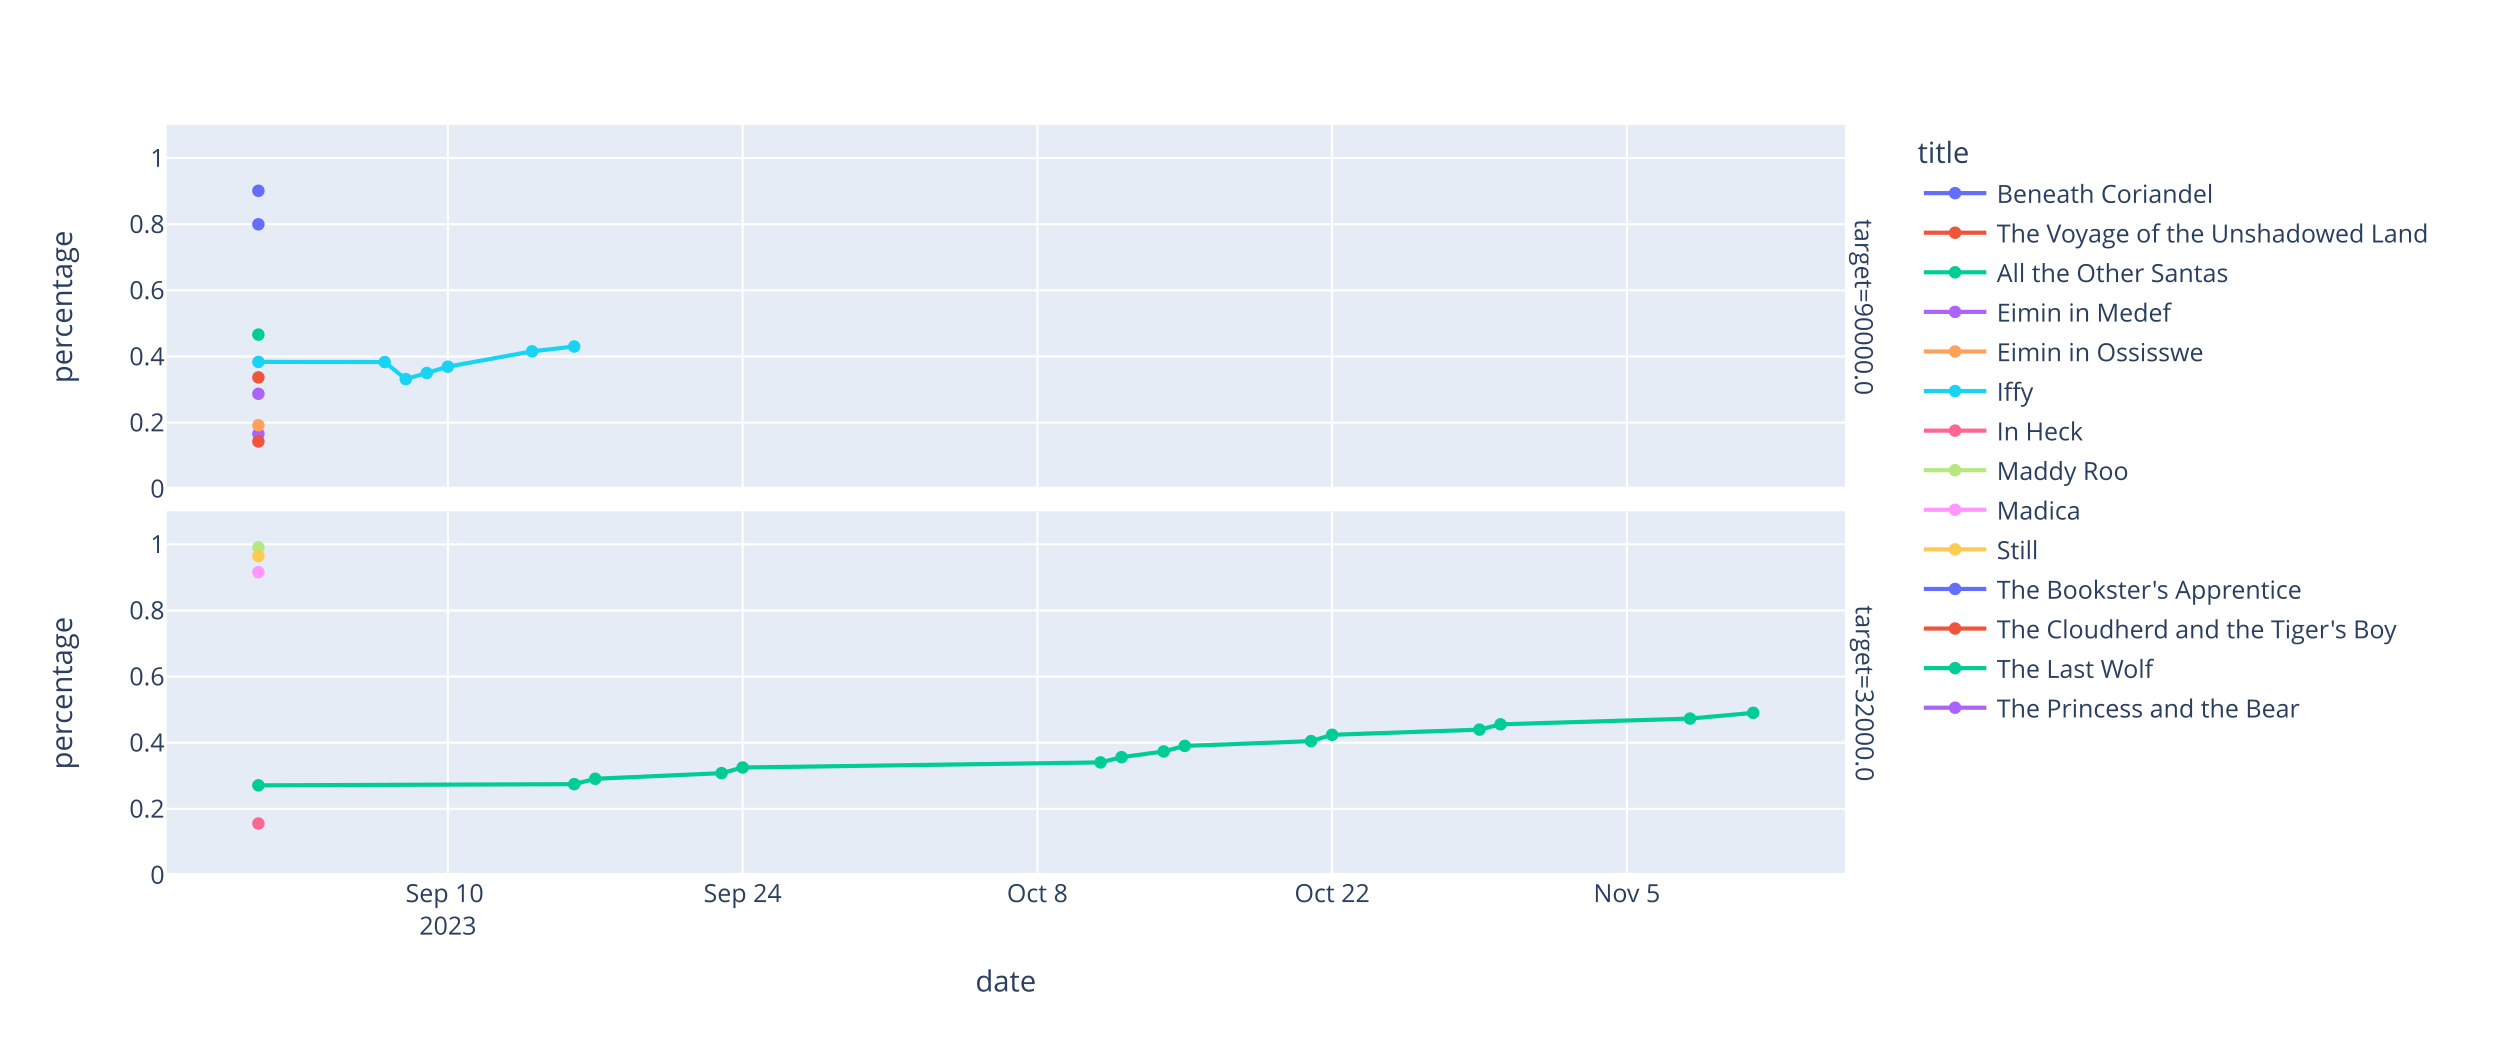
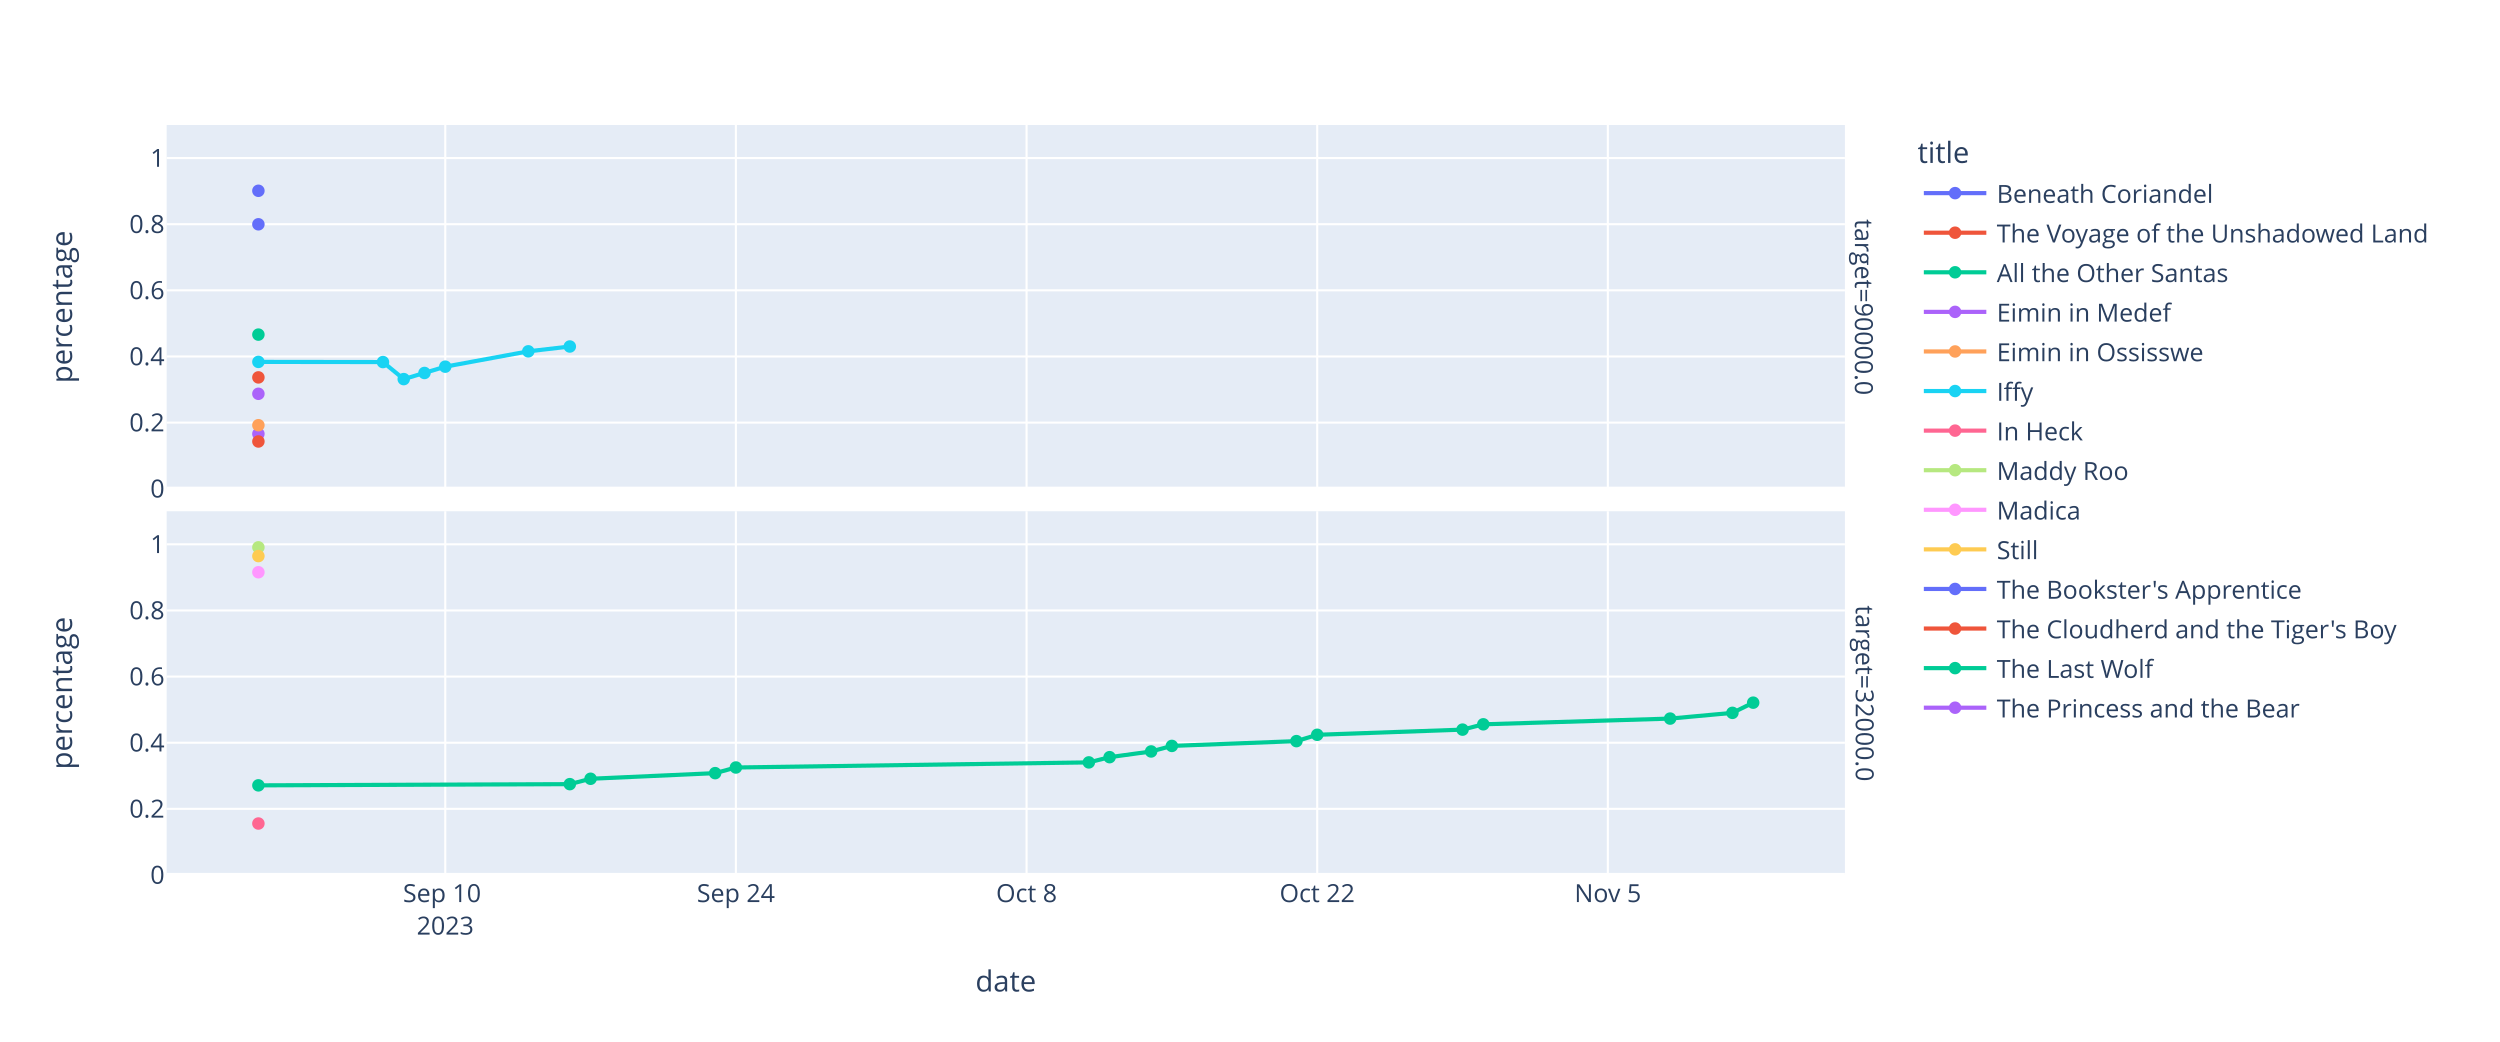
<svg xmlns="http://www.w3.org/2000/svg" class="main-svg" width="1200" height="500" style="" viewBox="0 0 1200 500">
  <rect x="0" y="0" width="1200" height="500" style="fill: rgb(255, 255, 255); fill-opacity: 1;" />
-   <defs id="defs-3a9443">
+   <defs id="defs-676869">
    <g class="clips">
-       <clipPath id="clip3a9443xyplot" class="plotclip">
+       <clipPath id="clip676869xyplot" class="plotclip">
        <rect width="805.56" height="174.6" />
      </clipPath>
-       <clipPath id="clip3a9443x2y2plot" class="plotclip">
+       <clipPath id="clip676869x2y2plot" class="plotclip">
        <rect width="805.56" height="174.6" />
      </clipPath>
-       <clipPath class="axesclip" id="clip3a9443x">
+       <clipPath class="axesclip" id="clip676869x">
        <rect x="80" y="0" width="805.56" height="500" />
      </clipPath>
-       <clipPath class="axesclip" id="clip3a9443y">
+       <clipPath class="axesclip" id="clip676869y">
        <rect x="0" y="245.4" width="1200" height="174.6" />
      </clipPath>
-       <clipPath class="axesclip" id="clip3a9443xy">
+       <clipPath class="axesclip" id="clip676869xy">
        <rect x="80" y="245.4" width="805.56" height="174.6" />
      </clipPath>
-       <clipPath class="axesclip" id="clip3a9443y2">
+       <clipPath class="axesclip" id="clip676869y2">
        <rect x="0" y="60" width="1200" height="174.6" />
      </clipPath>
-       <clipPath class="axesclip" id="clip3a9443xy2">
+       <clipPath class="axesclip" id="clip676869xy2">
        <rect x="80" y="60" width="805.56" height="174.6" />
      </clipPath>
-       <clipPath class="axesclip" id="clip3a9443x2">
+       <clipPath class="axesclip" id="clip676869x2">
        <rect x="80" y="0" width="805.56" height="500" />
      </clipPath>
-       <clipPath class="axesclip" id="clip3a9443x2y">
+       <clipPath class="axesclip" id="clip676869x2y">
        <rect x="80" y="245.4" width="805.56" height="174.6" />
      </clipPath>
-       <clipPath class="axesclip" id="clip3a9443x2y2">
+       <clipPath class="axesclip" id="clip676869x2y2">
        <rect x="80" y="60" width="805.56" height="174.6" />
      </clipPath>
    </g>
    <g class="gradients" />
    <g class="patterns" />
  </defs>
  <g class="bglayer">
    <rect class="bg" x="80" y="245.4" width="805.56" height="174.6" style="fill: rgb(229, 236, 246); fill-opacity: 1; stroke-width: 0;" />
    <rect class="bg" x="80" y="60" width="805.56" height="174.6" style="fill: rgb(229, 236, 246); fill-opacity: 1; stroke-width: 0;" />
  </g>
  <g class="layer-below">
    <g class="imagelayer" />
    <g class="shapelayer" />
  </g>
  <g class="cartesianlayer">
    <g class="subplot xy">
      <g class="layer-subplot">
        <g class="shapelayer" />
        <g class="imagelayer" />
      </g>
      <g class="minor-gridlayer">
        <g class="x" />
        <g class="y" />
      </g>
      <g class="gridlayer">
        <g class="x">
-           <path class="xgrid crisp" transform="translate(214.98,0)" d="M0,245.4v174.6" style="stroke: rgb(255, 255, 255); stroke-opacity: 1; stroke-width: 1px;" />
-           <path class="xgrid crisp" transform="translate(356.46,0)" d="M0,245.4v174.6" style="stroke: rgb(255, 255, 255); stroke-opacity: 1; stroke-width: 1px;" />
-           <path class="xgrid crisp" transform="translate(497.94,0)" d="M0,245.4v174.6" style="stroke: rgb(255, 255, 255); stroke-opacity: 1; stroke-width: 1px;" />
-           <path class="xgrid crisp" transform="translate(639.42,0)" d="M0,245.4v174.6" style="stroke: rgb(255, 255, 255); stroke-opacity: 1; stroke-width: 1px;" />
-           <path class="xgrid crisp" transform="translate(780.9,0)" d="M0,245.4v174.6" style="stroke: rgb(255, 255, 255); stroke-opacity: 1; stroke-width: 1px;" />
+           <path class="xgrid crisp" transform="translate(213.72,0)" d="M0,245.4v174.6" style="stroke: rgb(255, 255, 255); stroke-opacity: 1; stroke-width: 1px;" />
+           <path class="xgrid crisp" transform="translate(353.23,0)" d="M0,245.4v174.6" style="stroke: rgb(255, 255, 255); stroke-opacity: 1; stroke-width: 1px;" />
+           <path class="xgrid crisp" transform="translate(492.75,0)" d="M0,245.4v174.6" style="stroke: rgb(255, 255, 255); stroke-opacity: 1; stroke-width: 1px;" />
+           <path class="xgrid crisp" transform="translate(632.26,0)" d="M0,245.4v174.6" style="stroke: rgb(255, 255, 255); stroke-opacity: 1; stroke-width: 1px;" />
+           <path class="xgrid crisp" transform="translate(771.77,0)" d="M0,245.4v174.6" style="stroke: rgb(255, 255, 255); stroke-opacity: 1; stroke-width: 1px;" />
        </g>
        <g class="y">
          <path class="ygrid crisp" transform="translate(0,388.25)" d="M80,0h805.56" style="stroke: rgb(255, 255, 255); stroke-opacity: 1; stroke-width: 1px;" />
          <path class="ygrid crisp" transform="translate(0,356.51)" d="M80,0h805.56" style="stroke: rgb(255, 255, 255); stroke-opacity: 1; stroke-width: 1px;" />
          <path class="ygrid crisp" transform="translate(0,324.76)" d="M80,0h805.56" style="stroke: rgb(255, 255, 255); stroke-opacity: 1; stroke-width: 1px;" />
          <path class="ygrid crisp" transform="translate(0,293.02)" d="M80,0h805.56" style="stroke: rgb(255, 255, 255); stroke-opacity: 1; stroke-width: 1px;" />
          <path class="ygrid crisp" transform="translate(0,261.27)" d="M80,0h805.56" style="stroke: rgb(255, 255, 255); stroke-opacity: 1; stroke-width: 1px;" />
        </g>
      </g>
      <g class="zerolinelayer">
        <path class="yzl zl crisp" transform="translate(0,420)" d="M80,0h805.56" style="stroke: rgb(255, 255, 255); stroke-opacity: 1; stroke-width: 2px;" />
      </g>
      <path class="xlines-below" />
      <path class="ylines-below" />
      <g class="overlines-below" />
      <g class="xaxislayer-below" />
      <g class="yaxislayer-below" />
      <g class="overaxes-below" />
-       <g class="plot" transform="translate(80,245.4)" clip-path="url(#clip3a9443xyplot)">
+       <g class="plot" transform="translate(80,245.4)" clip-path="url(#clip676869xyplot)">
        <g class="scatterlayer mlayer">
-           <g class="trace scatter trace607e61" style="stroke-miterlimit: 2; opacity: 1;">
+           <g class="trace scatter trace3266b9" style="stroke-miterlimit: 2; opacity: 1;">
            <g class="fills" />
            <g class="errorbars" />
            <g class="lines">
-               <path class="js-line" d="M761.53,96.77L731.21,99.52L640.26,102.27L630.16,104.82L559.42,107.3L549.31,110.34L488.68,112.64L478.57,115.3L458.36,118.04L448.26,120.55L276.46,123L266.35,125.71L205.72,128.41L195.61,130.99L44.03,131.57" style="vector-effect: non-scaling-stroke; fill: none; stroke: rgb(0, 204, 150); stroke-opacity: 1; stroke-width: 2px; opacity: 1;" />
-             </g>
-             <g class="points">
-               <path class="point" transform="translate(761.53,96.77)" d="M3,0A3,3 0 1,1 0,-3A3,3 0 0,1 3,0Z" style="opacity: 1; stroke-width: 0px; fill: rgb(0, 204, 150); fill-opacity: 1;" />
-               <path class="point" transform="translate(731.21,99.52)" d="M3,0A3,3 0 1,1 0,-3A3,3 0 0,1 3,0Z" style="opacity: 1; stroke-width: 0px; fill: rgb(0, 204, 150); fill-opacity: 1;" />
-               <path class="point" transform="translate(640.26,102.27)" d="M3,0A3,3 0 1,1 0,-3A3,3 0 0,1 3,0Z" style="opacity: 1; stroke-width: 0px; fill: rgb(0, 204, 150); fill-opacity: 1;" />
-               <path class="point" transform="translate(630.16,104.82)" d="M3,0A3,3 0 1,1 0,-3A3,3 0 0,1 3,0Z" style="opacity: 1; stroke-width: 0px; fill: rgb(0, 204, 150); fill-opacity: 1;" />
-               <path class="point" transform="translate(559.42,107.3)" d="M3,0A3,3 0 1,1 0,-3A3,3 0 0,1 3,0Z" style="opacity: 1; stroke-width: 0px; fill: rgb(0, 204, 150); fill-opacity: 1;" />
-               <path class="point" transform="translate(549.31,110.34)" d="M3,0A3,3 0 1,1 0,-3A3,3 0 0,1 3,0Z" style="opacity: 1; stroke-width: 0px; fill: rgb(0, 204, 150); fill-opacity: 1;" />
-               <path class="point" transform="translate(488.68,112.64)" d="M3,0A3,3 0 1,1 0,-3A3,3 0 0,1 3,0Z" style="opacity: 1; stroke-width: 0px; fill: rgb(0, 204, 150); fill-opacity: 1;" />
-               <path class="point" transform="translate(478.57,115.3)" d="M3,0A3,3 0 1,1 0,-3A3,3 0 0,1 3,0Z" style="opacity: 1; stroke-width: 0px; fill: rgb(0, 204, 150); fill-opacity: 1;" />
-               <path class="point" transform="translate(458.36,118.04)" d="M3,0A3,3 0 1,1 0,-3A3,3 0 0,1 3,0Z" style="opacity: 1; stroke-width: 0px; fill: rgb(0, 204, 150); fill-opacity: 1;" />
-               <path class="point" transform="translate(448.26,120.55)" d="M3,0A3,3 0 1,1 0,-3A3,3 0 0,1 3,0Z" style="opacity: 1; stroke-width: 0px; fill: rgb(0, 204, 150); fill-opacity: 1;" />
-               <path class="point" transform="translate(276.46,123)" d="M3,0A3,3 0 1,1 0,-3A3,3 0 0,1 3,0Z" style="opacity: 1; stroke-width: 0px; fill: rgb(0, 204, 150); fill-opacity: 1;" />
-               <path class="point" transform="translate(266.35,125.71)" d="M3,0A3,3 0 1,1 0,-3A3,3 0 0,1 3,0Z" style="opacity: 1; stroke-width: 0px; fill: rgb(0, 204, 150); fill-opacity: 1;" />
-               <path class="point" transform="translate(205.72,128.41)" d="M3,0A3,3 0 1,1 0,-3A3,3 0 0,1 3,0Z" style="opacity: 1; stroke-width: 0px; fill: rgb(0, 204, 150); fill-opacity: 1;" />
-               <path class="point" transform="translate(195.61,130.99)" d="M3,0A3,3 0 1,1 0,-3A3,3 0 0,1 3,0Z" style="opacity: 1; stroke-width: 0px; fill: rgb(0, 204, 150); fill-opacity: 1;" />
+               <path class="js-line" d="M761.53,91.88L751.57,96.77L721.67,99.52L631.98,102.27L622.02,104.82L552.26,107.3L542.29,110.34L482.5,112.64L472.54,115.3L452.61,118.04L442.64,120.55L273.23,123L263.27,125.71L203.47,128.41L193.51,130.99L44.03,131.57" style="vector-effect: non-scaling-stroke; fill: none; stroke: rgb(0, 204, 150); stroke-opacity: 1; stroke-width: 2px; opacity: 1;" />
+             </g>
+             <g class="points">
+               <path class="point" transform="translate(761.53,91.88)" d="M3,0A3,3 0 1,1 0,-3A3,3 0 0,1 3,0Z" style="opacity: 1; stroke-width: 0px; fill: rgb(0, 204, 150); fill-opacity: 1;" />
+               <path class="point" transform="translate(751.57,96.77)" d="M3,0A3,3 0 1,1 0,-3A3,3 0 0,1 3,0Z" style="opacity: 1; stroke-width: 0px; fill: rgb(0, 204, 150); fill-opacity: 1;" />
+               <path class="point" transform="translate(721.67,99.52)" d="M3,0A3,3 0 1,1 0,-3A3,3 0 0,1 3,0Z" style="opacity: 1; stroke-width: 0px; fill: rgb(0, 204, 150); fill-opacity: 1;" />
+               <path class="point" transform="translate(631.98,102.27)" d="M3,0A3,3 0 1,1 0,-3A3,3 0 0,1 3,0Z" style="opacity: 1; stroke-width: 0px; fill: rgb(0, 204, 150); fill-opacity: 1;" />
+               <path class="point" transform="translate(622.02,104.82)" d="M3,0A3,3 0 1,1 0,-3A3,3 0 0,1 3,0Z" style="opacity: 1; stroke-width: 0px; fill: rgb(0, 204, 150); fill-opacity: 1;" />
+               <path class="point" transform="translate(552.26,107.3)" d="M3,0A3,3 0 1,1 0,-3A3,3 0 0,1 3,0Z" style="opacity: 1; stroke-width: 0px; fill: rgb(0, 204, 150); fill-opacity: 1;" />
+               <path class="point" transform="translate(542.29,110.34)" d="M3,0A3,3 0 1,1 0,-3A3,3 0 0,1 3,0Z" style="opacity: 1; stroke-width: 0px; fill: rgb(0, 204, 150); fill-opacity: 1;" />
+               <path class="point" transform="translate(482.5,112.64)" d="M3,0A3,3 0 1,1 0,-3A3,3 0 0,1 3,0Z" style="opacity: 1; stroke-width: 0px; fill: rgb(0, 204, 150); fill-opacity: 1;" />
+               <path class="point" transform="translate(472.54,115.3)" d="M3,0A3,3 0 1,1 0,-3A3,3 0 0,1 3,0Z" style="opacity: 1; stroke-width: 0px; fill: rgb(0, 204, 150); fill-opacity: 1;" />
+               <path class="point" transform="translate(452.61,118.04)" d="M3,0A3,3 0 1,1 0,-3A3,3 0 0,1 3,0Z" style="opacity: 1; stroke-width: 0px; fill: rgb(0, 204, 150); fill-opacity: 1;" />
+               <path class="point" transform="translate(442.64,120.55)" d="M3,0A3,3 0 1,1 0,-3A3,3 0 0,1 3,0Z" style="opacity: 1; stroke-width: 0px; fill: rgb(0, 204, 150); fill-opacity: 1;" />
+               <path class="point" transform="translate(273.23,123)" d="M3,0A3,3 0 1,1 0,-3A3,3 0 0,1 3,0Z" style="opacity: 1; stroke-width: 0px; fill: rgb(0, 204, 150); fill-opacity: 1;" />
+               <path class="point" transform="translate(263.27,125.71)" d="M3,0A3,3 0 1,1 0,-3A3,3 0 0,1 3,0Z" style="opacity: 1; stroke-width: 0px; fill: rgb(0, 204, 150); fill-opacity: 1;" />
+               <path class="point" transform="translate(203.47,128.41)" d="M3,0A3,3 0 1,1 0,-3A3,3 0 0,1 3,0Z" style="opacity: 1; stroke-width: 0px; fill: rgb(0, 204, 150); fill-opacity: 1;" />
+               <path class="point" transform="translate(193.51,130.99)" d="M3,0A3,3 0 1,1 0,-3A3,3 0 0,1 3,0Z" style="opacity: 1; stroke-width: 0px; fill: rgb(0, 204, 150); fill-opacity: 1;" />
              <path class="point" transform="translate(44.03,131.57)" d="M3,0A3,3 0 1,1 0,-3A3,3 0 0,1 3,0Z" style="opacity: 1; stroke-width: 0px; fill: rgb(0, 204, 150); fill-opacity: 1;" />
            </g>
            <g class="text" />
          </g>
-           <g class="trace scatter trace987717" style="stroke-miterlimit: 2; opacity: 1;">
+           <g class="trace scatter trace2f089a" style="stroke-miterlimit: 2; opacity: 1;">
            <g class="fills" />
            <g class="errorbars" />
            <g class="lines" />
            <g class="points">
              <path class="point" transform="translate(44.03,149.89)" d="M3,0A3,3 0 1,1 0,-3A3,3 0 0,1 3,0Z" style="opacity: 1; stroke-width: 0px; fill: rgb(255, 102, 146); fill-opacity: 1;" />
            </g>
            <g class="text" />
          </g>
-           <g class="trace scatter trace33d060" style="stroke-miterlimit: 2; opacity: 1;">
+           <g class="trace scatter trace4713d1" style="stroke-miterlimit: 2; opacity: 1;">
            <g class="fills" />
            <g class="errorbars" />
            <g class="lines" />
            <g class="points">
              <path class="point" transform="translate(44.03,17.32)" d="M3,0A3,3 0 1,1 0,-3A3,3 0 0,1 3,0Z" style="opacity: 1; stroke-width: 0px; fill: rgb(182, 232, 128); fill-opacity: 1;" />
            </g>
            <g class="text" />
          </g>
-           <g class="trace scatter trace1680d0" style="stroke-miterlimit: 2; opacity: 1;">
+           <g class="trace scatter trace7af970" style="stroke-miterlimit: 2; opacity: 1;">
            <g class="fills" />
            <g class="errorbars" />
            <g class="lines" />
            <g class="points">
              <path class="point" transform="translate(44.03,29.28)" d="M3,0A3,3 0 1,1 0,-3A3,3 0 0,1 3,0Z" style="opacity: 1; stroke-width: 0px; fill: rgb(255, 151, 255); fill-opacity: 1;" />
            </g>
            <g class="text" />
          </g>
-           <g class="trace scatter tracecc84b8" style="stroke-miterlimit: 2; opacity: 1;">
+           <g class="trace scatter trace4e8000" style="stroke-miterlimit: 2; opacity: 1;">
            <g class="fills" />
            <g class="errorbars" />
            <g class="lines" />
            <g class="points">
              <path class="point" transform="translate(44.03,21.52)" d="M3,0A3,3 0 1,1 0,-3A3,3 0 0,1 3,0Z" style="opacity: 1; stroke-width: 0px; fill: rgb(254, 203, 82); fill-opacity: 1;" />
            </g>
            <g class="text" />
          </g>
        </g>
      </g>
      <g class="overplot" />
      <path class="xlines-above crisp" d="M0,0" style="fill: none;" />
      <path class="ylines-above crisp" d="M0,0" style="fill: none;" />
      <g class="overlines-above" />
      <g class="xaxislayer-above">
        <g class="xtick">
-           <text text-anchor="middle" x="0" y="433" transform="translate(214.98,0)" style="font-family: 'Open Sans', verdana, arial, sans-serif; font-size: 12px; fill: rgb(42, 63, 95); fill-opacity: 1; white-space: pre; opacity: 1;">
+           <text text-anchor="middle" x="0" y="433" transform="translate(213.72,0)" style="font-family: 'Open Sans', verdana, arial, sans-serif; font-size: 12px; fill: rgb(42, 63, 95); fill-opacity: 1; white-space: pre; opacity: 1;">
            <tspan class="line" dy="0em" x="0" y="433">Sep 10</tspan>
            <tspan class="line" dy="1.3em" x="0" y="433">2023</tspan>
          </text>
        </g>
        <g class="xtick">
-           <text text-anchor="middle" x="0" y="433" style="font-family: 'Open Sans', verdana, arial, sans-serif; font-size: 12px; fill: rgb(42, 63, 95); fill-opacity: 1; white-space: pre; opacity: 1;" transform="translate(356.46,0)">Sep 24</text>
+           <text text-anchor="middle" x="0" y="433" style="font-family: 'Open Sans', verdana, arial, sans-serif; font-size: 12px; fill: rgb(42, 63, 95); fill-opacity: 1; white-space: pre; opacity: 1;" transform="translate(353.23,0)">Sep 24</text>
        </g>
        <g class="xtick">
-           <text text-anchor="middle" x="0" y="433" style="font-family: 'Open Sans', verdana, arial, sans-serif; font-size: 12px; fill: rgb(42, 63, 95); fill-opacity: 1; white-space: pre; opacity: 1;" transform="translate(497.94,0)">Oct 8</text>
+           <text text-anchor="middle" x="0" y="433" style="font-family: 'Open Sans', verdana, arial, sans-serif; font-size: 12px; fill: rgb(42, 63, 95); fill-opacity: 1; white-space: pre; opacity: 1;" transform="translate(492.75,0)">Oct 8</text>
        </g>
        <g class="xtick">
-           <text text-anchor="middle" x="0" y="433" style="font-family: 'Open Sans', verdana, arial, sans-serif; font-size: 12px; fill: rgb(42, 63, 95); fill-opacity: 1; white-space: pre; opacity: 1;" transform="translate(639.42,0)">Oct 22</text>
+           <text text-anchor="middle" x="0" y="433" style="font-family: 'Open Sans', verdana, arial, sans-serif; font-size: 12px; fill: rgb(42, 63, 95); fill-opacity: 1; white-space: pre; opacity: 1;" transform="translate(632.26,0)">Oct 22</text>
        </g>
        <g class="xtick">
-           <text text-anchor="middle" x="0" y="433" style="font-family: 'Open Sans', verdana, arial, sans-serif; font-size: 12px; fill: rgb(42, 63, 95); fill-opacity: 1; white-space: pre; opacity: 1;" transform="translate(780.9,0)">Nov 5</text>
+           <text text-anchor="middle" x="0" y="433" style="font-family: 'Open Sans', verdana, arial, sans-serif; font-size: 12px; fill: rgb(42, 63, 95); fill-opacity: 1; white-space: pre; opacity: 1;" transform="translate(771.77,0)">Nov 5</text>
        </g>
      </g>
      <g class="yaxislayer-above">
        <g class="ytick">
          <text text-anchor="end" x="79" y="4.2" transform="translate(0,420)" style="font-family: 'Open Sans', verdana, arial, sans-serif; font-size: 12px; fill: rgb(42, 63, 95); fill-opacity: 1; white-space: pre; opacity: 1;">0</text>
        </g>
        <g class="ytick">
          <text text-anchor="end" x="79" y="4.2" style="font-family: 'Open Sans', verdana, arial, sans-serif; font-size: 12px; fill: rgb(42, 63, 95); fill-opacity: 1; white-space: pre; opacity: 1;" transform="translate(0,388.25)">0.2</text>
        </g>
        <g class="ytick">
          <text text-anchor="end" x="79" y="4.2" style="font-family: 'Open Sans', verdana, arial, sans-serif; font-size: 12px; fill: rgb(42, 63, 95); fill-opacity: 1; white-space: pre; opacity: 1;" transform="translate(0,356.51)">0.4</text>
        </g>
        <g class="ytick">
          <text text-anchor="end" x="79" y="4.2" style="font-family: 'Open Sans', verdana, arial, sans-serif; font-size: 12px; fill: rgb(42, 63, 95); fill-opacity: 1; white-space: pre; opacity: 1;" transform="translate(0,324.76)">0.6</text>
        </g>
        <g class="ytick">
          <text text-anchor="end" x="79" y="4.2" style="font-family: 'Open Sans', verdana, arial, sans-serif; font-size: 12px; fill: rgb(42, 63, 95); fill-opacity: 1; white-space: pre; opacity: 1;" transform="translate(0,293.02)">0.8</text>
        </g>
        <g class="ytick">
          <text text-anchor="end" x="79" y="4.2" style="font-family: 'Open Sans', verdana, arial, sans-serif; font-size: 12px; fill: rgb(42, 63, 95); fill-opacity: 1; white-space: pre; opacity: 1;" transform="translate(0,261.27)">1</text>
        </g>
      </g>
      <g class="overaxes-above" />
    </g>
    <g class="subplot x2y2">
      <g class="layer-subplot">
        <g class="shapelayer" />
        <g class="imagelayer" />
      </g>
      <g class="minor-gridlayer">
        <g class="x2" />
        <g class="y2" />
      </g>
      <g class="gridlayer">
        <g class="x2">
-           <path class="x2grid crisp" transform="translate(214.98,0)" d="M0,60v174.6" style="stroke: rgb(255, 255, 255); stroke-opacity: 1; stroke-width: 1px;" />
-           <path class="x2grid crisp" transform="translate(356.46,0)" d="M0,60v174.6" style="stroke: rgb(255, 255, 255); stroke-opacity: 1; stroke-width: 1px;" />
-           <path class="x2grid crisp" transform="translate(497.94,0)" d="M0,60v174.6" style="stroke: rgb(255, 255, 255); stroke-opacity: 1; stroke-width: 1px;" />
-           <path class="x2grid crisp" transform="translate(639.42,0)" d="M0,60v174.6" style="stroke: rgb(255, 255, 255); stroke-opacity: 1; stroke-width: 1px;" />
-           <path class="x2grid crisp" transform="translate(780.9,0)" d="M0,60v174.6" style="stroke: rgb(255, 255, 255); stroke-opacity: 1; stroke-width: 1px;" />
+           <path class="x2grid crisp" transform="translate(213.72,0)" d="M0,60v174.6" style="stroke: rgb(255, 255, 255); stroke-opacity: 1; stroke-width: 1px;" />
+           <path class="x2grid crisp" transform="translate(353.23,0)" d="M0,60v174.6" style="stroke: rgb(255, 255, 255); stroke-opacity: 1; stroke-width: 1px;" />
+           <path class="x2grid crisp" transform="translate(492.75,0)" d="M0,60v174.6" style="stroke: rgb(255, 255, 255); stroke-opacity: 1; stroke-width: 1px;" />
+           <path class="x2grid crisp" transform="translate(632.26,0)" d="M0,60v174.6" style="stroke: rgb(255, 255, 255); stroke-opacity: 1; stroke-width: 1px;" />
+           <path class="x2grid crisp" transform="translate(771.77,0)" d="M0,60v174.6" style="stroke: rgb(255, 255, 255); stroke-opacity: 1; stroke-width: 1px;" />
        </g>
        <g class="y2">
          <path class="y2grid crisp" transform="translate(0,202.85)" d="M80,0h805.56" style="stroke: rgb(255, 255, 255); stroke-opacity: 1; stroke-width: 1px;" />
          <path class="y2grid crisp" transform="translate(0,171.11)" d="M80,0h805.56" style="stroke: rgb(255, 255, 255); stroke-opacity: 1; stroke-width: 1px;" />
          <path class="y2grid crisp" transform="translate(0,139.36)" d="M80,0h805.56" style="stroke: rgb(255, 255, 255); stroke-opacity: 1; stroke-width: 1px;" />
          <path class="y2grid crisp" transform="translate(0,107.62)" d="M80,0h805.56" style="stroke: rgb(255, 255, 255); stroke-opacity: 1; stroke-width: 1px;" />
          <path class="y2grid crisp" transform="translate(0,75.87)" d="M80,0h805.56" style="stroke: rgb(255, 255, 255); stroke-opacity: 1; stroke-width: 1px;" />
        </g>
      </g>
      <g class="zerolinelayer">
        <path class="y2zl zl crisp" transform="translate(0,234.6)" d="M80,0h805.56" style="stroke: rgb(255, 255, 255); stroke-opacity: 1; stroke-width: 2px;" />
      </g>
      <path class="xlines-below" />
      <path class="ylines-below" />
      <g class="overlines-below" />
      <g class="xaxislayer-below" />
      <g class="yaxislayer-below" />
      <g class="overaxes-below" />
-       <g class="plot" transform="translate(80,60)" clip-path="url(#clip3a9443x2y2plot)">
+       <g class="plot" transform="translate(80,60)" clip-path="url(#clip676869x2y2plot)">
        <g class="scatterlayer mlayer">
-           <g class="trace scatter tracec0be8b" style="stroke-miterlimit: 2; opacity: 1;">
+           <g class="trace scatter trace6781c9" style="stroke-miterlimit: 2; opacity: 1;">
            <g class="fills" />
            <g class="errorbars" />
            <g class="lines" />
            <g class="points">
              <path class="point" transform="translate(44.03,31.58)" d="M3,0A3,3 0 1,1 0,-3A3,3 0 0,1 3,0Z" style="opacity: 1; stroke-width: 0px; fill: rgb(99, 110, 250); fill-opacity: 1;" />
            </g>
            <g class="text" />
          </g>
-           <g class="trace scatter trace5eb41e" style="stroke-miterlimit: 2; opacity: 1;">
+           <g class="trace scatter traced0fd9c" style="stroke-miterlimit: 2; opacity: 1;">
            <g class="fills" />
            <g class="errorbars" />
            <g class="lines" />
            <g class="points">
              <path class="point" transform="translate(44.03,121.15)" d="M3,0A3,3 0 1,1 0,-3A3,3 0 0,1 3,0Z" style="opacity: 1; stroke-width: 0px; fill: rgb(239, 85, 59); fill-opacity: 1;" />
            </g>
            <g class="text" />
          </g>
-           <g class="trace scatter tracef00ff5" style="stroke-miterlimit: 2; opacity: 1;">
+           <g class="trace scatter traceaae09c" style="stroke-miterlimit: 2; opacity: 1;">
            <g class="fills" />
            <g class="errorbars" />
            <g class="lines" />
            <g class="points">
              <path class="point" transform="translate(44.03,148.25)" d="M3,0A3,3 0 1,1 0,-3A3,3 0 0,1 3,0Z" style="opacity: 1; stroke-width: 0px; fill: rgb(171, 99, 250); fill-opacity: 1;" />
            </g>
            <g class="text" />
          </g>
-           <g class="trace scatter tracec99afe" style="stroke-miterlimit: 2; opacity: 1;">
+           <g class="trace scatter trace8bd302" style="stroke-miterlimit: 2; opacity: 1;">
            <g class="fills" />
            <g class="errorbars" />
            <g class="lines" />
            <g class="points">
              <path class="point" transform="translate(44.03,144.1)" d="M3,0A3,3 0 1,1 0,-3A3,3 0 0,1 3,0Z" style="opacity: 1; stroke-width: 0px; fill: rgb(255, 161, 90); fill-opacity: 1;" />
            </g>
            <g class="text" />
          </g>
-           <g class="trace scatter trace13b60f" style="stroke-miterlimit: 2; opacity: 1;">
+           <g class="trace scatter trace2e9188" style="stroke-miterlimit: 2; opacity: 1;">
            <g class="fills" />
            <g class="errorbars" />
            <g class="lines">
-               <path class="js-line" d="M195.61,106.32L175.4,108.64L134.98,116L114.77,121.97L104.66,113.79L44.03,113.71" style="vector-effect: non-scaling-stroke; fill: none; stroke: rgb(25, 211, 243); stroke-opacity: 1; stroke-width: 2px; opacity: 1;" />
-             </g>
-             <g class="points">
-               <path class="point" transform="translate(195.61,106.32)" d="M3,0A3,3 0 1,1 0,-3A3,3 0 0,1 3,0Z" style="opacity: 1; stroke-width: 0px; fill: rgb(25, 211, 243); fill-opacity: 1;" />
-               <path class="point" transform="translate(175.4,108.64)" d="M3,0A3,3 0 1,1 0,-3A3,3 0 0,1 3,0Z" style="opacity: 1; stroke-width: 0px; fill: rgb(25, 211, 243); fill-opacity: 1;" />
-               <path class="point" transform="translate(134.98,116)" d="M3,0A3,3 0 1,1 0,-3A3,3 0 0,1 3,0Z" style="opacity: 1; stroke-width: 0px; fill: rgb(25, 211, 243); fill-opacity: 1;" />
-               <path class="point" transform="translate(124.87,119.03)" d="M3,0A3,3 0 1,1 0,-3A3,3 0 0,1 3,0Z" style="opacity: 1; stroke-width: 0px; fill: rgb(25, 211, 243); fill-opacity: 1;" />
-               <path class="point" transform="translate(114.77,121.97)" d="M3,0A3,3 0 1,1 0,-3A3,3 0 0,1 3,0Z" style="opacity: 1; stroke-width: 0px; fill: rgb(25, 211, 243); fill-opacity: 1;" />
-               <path class="point" transform="translate(104.66,113.79)" d="M3,0A3,3 0 1,1 0,-3A3,3 0 0,1 3,0Z" style="opacity: 1; stroke-width: 0px; fill: rgb(25, 211, 243); fill-opacity: 1;" />
+               <path class="js-line" d="M193.51,106.32L173.58,108.64L133.72,116L113.79,121.97L103.82,113.79L44.03,113.71" style="vector-effect: non-scaling-stroke; fill: none; stroke: rgb(25, 211, 243); stroke-opacity: 1; stroke-width: 2px; opacity: 1;" />
+             </g>
+             <g class="points">
+               <path class="point" transform="translate(193.51,106.32)" d="M3,0A3,3 0 1,1 0,-3A3,3 0 0,1 3,0Z" style="opacity: 1; stroke-width: 0px; fill: rgb(25, 211, 243); fill-opacity: 1;" />
+               <path class="point" transform="translate(173.58,108.64)" d="M3,0A3,3 0 1,1 0,-3A3,3 0 0,1 3,0Z" style="opacity: 1; stroke-width: 0px; fill: rgb(25, 211, 243); fill-opacity: 1;" />
+               <path class="point" transform="translate(133.72,116)" d="M3,0A3,3 0 1,1 0,-3A3,3 0 0,1 3,0Z" style="opacity: 1; stroke-width: 0px; fill: rgb(25, 211, 243); fill-opacity: 1;" />
+               <path class="point" transform="translate(123.75,119.03)" d="M3,0A3,3 0 1,1 0,-3A3,3 0 0,1 3,0Z" style="opacity: 1; stroke-width: 0px; fill: rgb(25, 211, 243); fill-opacity: 1;" />
+               <path class="point" transform="translate(113.79,121.97)" d="M3,0A3,3 0 1,1 0,-3A3,3 0 0,1 3,0Z" style="opacity: 1; stroke-width: 0px; fill: rgb(25, 211, 243); fill-opacity: 1;" />
+               <path class="point" transform="translate(103.82,113.79)" d="M3,0A3,3 0 1,1 0,-3A3,3 0 0,1 3,0Z" style="opacity: 1; stroke-width: 0px; fill: rgb(25, 211, 243); fill-opacity: 1;" />
              <path class="point" transform="translate(44.03,113.71)" d="M3,0A3,3 0 1,1 0,-3A3,3 0 0,1 3,0Z" style="opacity: 1; stroke-width: 0px; fill: rgb(25, 211, 243); fill-opacity: 1;" />
            </g>
            <g class="text" />
          </g>
-           <g class="trace scatter trace7f5288" style="stroke-miterlimit: 2; opacity: 1;">
+           <g class="trace scatter trace9e4611" style="stroke-miterlimit: 2; opacity: 1;">
            <g class="fills" />
            <g class="errorbars" />
            <g class="lines" />
            <g class="points">
              <path class="point" transform="translate(44.03,47.66)" d="M3,0A3,3 0 1,1 0,-3A3,3 0 0,1 3,0Z" style="opacity: 1; stroke-width: 0px; fill: rgb(99, 110, 250); fill-opacity: 1;" />
            </g>
            <g class="text" />
          </g>
-           <g class="trace scatter tracefef437" style="stroke-miterlimit: 2; opacity: 1;">
+           <g class="trace scatter trace1d91b6" style="stroke-miterlimit: 2; opacity: 1;">
            <g class="fills" />
            <g class="errorbars" />
            <g class="lines" />
            <g class="points">
              <path class="point" transform="translate(44.03,151.91)" d="M3,0A3,3 0 1,1 0,-3A3,3 0 0,1 3,0Z" style="opacity: 1; stroke-width: 0px; fill: rgb(239, 85, 59); fill-opacity: 1;" />
            </g>
            <g class="text" />
          </g>
-           <g class="trace scatter trace62f486" style="stroke-miterlimit: 2; opacity: 1;">
+           <g class="trace scatter tracead4944" style="stroke-miterlimit: 2; opacity: 1;">
            <g class="fills" />
            <g class="errorbars" />
            <g class="lines" />
            <g class="points">
              <path class="point" transform="translate(44.03,100.61)" d="M3,0A3,3 0 1,1 0,-3A3,3 0 0,1 3,0Z" style="opacity: 1; stroke-width: 0px; fill: rgb(0, 204, 150); fill-opacity: 1;" />
            </g>
            <g class="text" />
          </g>
-           <g class="trace scatter tracebd698d" style="stroke-miterlimit: 2; opacity: 1;">
+           <g class="trace scatter trace621fa6" style="stroke-miterlimit: 2; opacity: 1;">
            <g class="fills" />
            <g class="errorbars" />
            <g class="lines" />
            <g class="points">
              <path class="point" transform="translate(44.03,129.02)" d="M3,0A3,3 0 1,1 0,-3A3,3 0 0,1 3,0Z" style="opacity: 1; stroke-width: 0px; fill: rgb(171, 99, 250); fill-opacity: 1;" />
            </g>
            <g class="text" />
          </g>
        </g>
      </g>
      <g class="overplot" />
      <path class="xlines-above crisp" d="M0,0" style="fill: none;" />
      <path class="ylines-above crisp" d="M0,0" style="fill: none;" />
      <g class="overlines-above" />
      <g class="xaxislayer-above" />
      <g class="yaxislayer-above">
        <g class="y2tick">
          <text text-anchor="end" x="79" y="4.2" transform="translate(0,234.6)" style="font-family: 'Open Sans', verdana, arial, sans-serif; font-size: 12px; fill: rgb(42, 63, 95); fill-opacity: 1; white-space: pre; opacity: 1;">0</text>
        </g>
        <g class="y2tick">
          <text text-anchor="end" x="79" y="4.2" style="font-family: 'Open Sans', verdana, arial, sans-serif; font-size: 12px; fill: rgb(42, 63, 95); fill-opacity: 1; white-space: pre; opacity: 1;" transform="translate(0,202.85)">0.2</text>
        </g>
        <g class="y2tick">
          <text text-anchor="end" x="79" y="4.2" style="font-family: 'Open Sans', verdana, arial, sans-serif; font-size: 12px; fill: rgb(42, 63, 95); fill-opacity: 1; white-space: pre; opacity: 1;" transform="translate(0,171.11)">0.4</text>
        </g>
        <g class="y2tick">
          <text text-anchor="end" x="79" y="4.2" style="font-family: 'Open Sans', verdana, arial, sans-serif; font-size: 12px; fill: rgb(42, 63, 95); fill-opacity: 1; white-space: pre; opacity: 1;" transform="translate(0,139.36)">0.6</text>
        </g>
        <g class="y2tick">
          <text text-anchor="end" x="79" y="4.2" style="font-family: 'Open Sans', verdana, arial, sans-serif; font-size: 12px; fill: rgb(42, 63, 95); fill-opacity: 1; white-space: pre; opacity: 1;" transform="translate(0,107.62)">0.8</text>
        </g>
        <g class="y2tick">
          <text text-anchor="end" x="79" y="4.2" style="font-family: 'Open Sans', verdana, arial, sans-serif; font-size: 12px; fill: rgb(42, 63, 95); fill-opacity: 1; white-space: pre; opacity: 1;" transform="translate(0,75.87)">1</text>
        </g>
      </g>
      <g class="overaxes-above" />
    </g>
  </g>
  <g class="polarlayer" />
  <g class="smithlayer" />
  <g class="ternarylayer" />
  <g class="geolayer" />
  <g class="funnelarealayer" />
  <g class="pielayer" />
  <g class="iciclelayer" />
  <g class="treemaplayer" />
  <g class="sunburstlayer" />
  <g class="glimages" />
-   <defs id="topdefs-3a9443">
+   <defs id="topdefs-676869">
    <g class="clips" />
-     <clipPath id="legend3a9443">
+     <clipPath id="legend676869">
      <rect width="270" height="295" x="0" y="0" />
    </clipPath>
  </defs>
  <g class="layer-above">
    <g class="imagelayer" />
    <g class="shapelayer" />
  </g>
  <g class="infolayer">
    <g class="legend" pointer-events="all" transform="translate(918.44,60)">
      <rect class="bg" shape-rendering="crispEdges" style="stroke: rgb(68, 68, 68); stroke-opacity: 1; fill: rgb(255, 255, 255); fill-opacity: 1; stroke-width: 0px;" width="270" height="295" x="0" y="0" />
-       <g class="scrollbox" transform="" clip-path="url(#legend3a9443)">
+       <g class="scrollbox" transform="" clip-path="url(#legend676869)">
        <text class="legendtitletext" text-anchor="start" x="2" y="18.2" style="font-family: 'Open Sans', verdana, arial, sans-serif; font-size: 14px; fill: rgb(42, 63, 95); fill-opacity: 1; white-space: pre;">title</text>
        <g class="groups" transform="">
          <g class="traces" transform="translate(0,32.7)" style="opacity: 1;">
            <text class="legendtext" text-anchor="start" x="40" y="4.68" style="font-family: 'Open Sans', verdana, arial, sans-serif; font-size: 12px; fill: rgb(42, 63, 95); fill-opacity: 1; white-space: pre;">Beneath Coriandel</text>
            <g class="layers" style="opacity: 1;">
              <g class="legendfill" />
              <g class="legendlines">
                <path class="js-line" d="M5,0h30" style="fill: none; stroke: rgb(99, 110, 250); stroke-opacity: 1; stroke-width: 2px;" />
              </g>
              <g class="legendsymbols">
                <g class="legendpoints">
                  <path class="scatterpts" transform="translate(20,0)" d="M3,0A3,3 0 1,1 0,-3A3,3 0 0,1 3,0Z" style="opacity: 1; stroke-width: 0px; fill: rgb(99, 110, 250); fill-opacity: 1;" />
                </g>
              </g>
            </g>
            <rect class="legendtoggle" x="0" y="-9.5" width="264.219" height="19" style="fill: rgb(0, 0, 0); fill-opacity: 0;" />
          </g>
        </g>
        <g class="groups" transform="">
          <g class="traces" transform="translate(0,51.7)" style="opacity: 1;">
            <text class="legendtext" text-anchor="start" x="40" y="4.68" style="font-family: 'Open Sans', verdana, arial, sans-serif; font-size: 12px; fill: rgb(42, 63, 95); fill-opacity: 1; white-space: pre;">The Voyage of the Unshadowed Land</text>
            <g class="layers" style="opacity: 1;">
              <g class="legendfill" />
              <g class="legendlines">
                <path class="js-line" d="M5,0h30" style="fill: none; stroke: rgb(239, 85, 59); stroke-opacity: 1; stroke-width: 2px;" />
              </g>
              <g class="legendsymbols">
                <g class="legendpoints">
                  <path class="scatterpts" transform="translate(20,0)" d="M3,0A3,3 0 1,1 0,-3A3,3 0 0,1 3,0Z" style="opacity: 1; stroke-width: 0px; fill: rgb(239, 85, 59); fill-opacity: 1;" />
                </g>
              </g>
            </g>
            <rect class="legendtoggle" x="0" y="-9.5" width="264.219" height="19" style="fill: rgb(0, 0, 0); fill-opacity: 0;" />
          </g>
        </g>
        <g class="groups" transform="">
          <g class="traces" transform="translate(0,70.7)" style="opacity: 1;">
            <text class="legendtext" text-anchor="start" x="40" y="4.68" style="font-family: 'Open Sans', verdana, arial, sans-serif; font-size: 12px; fill: rgb(42, 63, 95); fill-opacity: 1; white-space: pre;">All the Other Santas</text>
            <g class="layers" style="opacity: 1;">
              <g class="legendfill" />
              <g class="legendlines">
                <path class="js-line" d="M5,0h30" style="fill: none; stroke: rgb(0, 204, 150); stroke-opacity: 1; stroke-width: 2px;" />
              </g>
              <g class="legendsymbols">
                <g class="legendpoints">
                  <path class="scatterpts" transform="translate(20,0)" d="M3,0A3,3 0 1,1 0,-3A3,3 0 0,1 3,0Z" style="opacity: 1; stroke-width: 0px; fill: rgb(0, 204, 150); fill-opacity: 1;" />
                </g>
              </g>
            </g>
            <rect class="legendtoggle" x="0" y="-9.5" width="264.219" height="19" style="fill: rgb(0, 0, 0); fill-opacity: 0;" />
          </g>
        </g>
        <g class="groups" transform="">
          <g class="traces" transform="translate(0,89.7)" style="opacity: 1;">
            <text class="legendtext" text-anchor="start" x="40" y="4.68" style="font-family: 'Open Sans', verdana, arial, sans-serif; font-size: 12px; fill: rgb(42, 63, 95); fill-opacity: 1; white-space: pre;">Eimin in Medef</text>
            <g class="layers" style="opacity: 1;">
              <g class="legendfill" />
              <g class="legendlines">
                <path class="js-line" d="M5,0h30" style="fill: none; stroke: rgb(171, 99, 250); stroke-opacity: 1; stroke-width: 2px;" />
              </g>
              <g class="legendsymbols">
                <g class="legendpoints">
                  <path class="scatterpts" transform="translate(20,0)" d="M3,0A3,3 0 1,1 0,-3A3,3 0 0,1 3,0Z" style="opacity: 1; stroke-width: 0px; fill: rgb(171, 99, 250); fill-opacity: 1;" />
                </g>
              </g>
            </g>
            <rect class="legendtoggle" x="0" y="-9.5" width="264.219" height="19" style="fill: rgb(0, 0, 0); fill-opacity: 0;" />
          </g>
        </g>
        <g class="groups" transform="">
          <g class="traces" transform="translate(0,108.7)" style="opacity: 1;">
            <text class="legendtext" text-anchor="start" x="40" y="4.68" style="font-family: 'Open Sans', verdana, arial, sans-serif; font-size: 12px; fill: rgb(42, 63, 95); fill-opacity: 1; white-space: pre;">Eimin in Ossisswe</text>
            <g class="layers" style="opacity: 1;">
              <g class="legendfill" />
              <g class="legendlines">
                <path class="js-line" d="M5,0h30" style="fill: none; stroke: rgb(255, 161, 90); stroke-opacity: 1; stroke-width: 2px;" />
              </g>
              <g class="legendsymbols">
                <g class="legendpoints">
                  <path class="scatterpts" transform="translate(20,0)" d="M3,0A3,3 0 1,1 0,-3A3,3 0 0,1 3,0Z" style="opacity: 1; stroke-width: 0px; fill: rgb(255, 161, 90); fill-opacity: 1;" />
                </g>
              </g>
            </g>
            <rect class="legendtoggle" x="0" y="-9.5" width="264.219" height="19" style="fill: rgb(0, 0, 0); fill-opacity: 0;" />
          </g>
        </g>
        <g class="groups" transform="">
          <g class="traces" transform="translate(0,127.7)" style="opacity: 1;">
            <text class="legendtext" text-anchor="start" x="40" y="4.68" style="font-family: 'Open Sans', verdana, arial, sans-serif; font-size: 12px; fill: rgb(42, 63, 95); fill-opacity: 1; white-space: pre;">Iffy</text>
            <g class="layers" style="opacity: 1;">
              <g class="legendfill" />
              <g class="legendlines">
                <path class="js-line" d="M5,0h30" style="fill: none; stroke: rgb(25, 211, 243); stroke-opacity: 1; stroke-width: 2px;" />
              </g>
              <g class="legendsymbols">
                <g class="legendpoints">
                  <path class="scatterpts" transform="translate(20,0)" d="M3,0A3,3 0 1,1 0,-3A3,3 0 0,1 3,0Z" style="opacity: 1; stroke-width: 0px; fill: rgb(25, 211, 243); fill-opacity: 1;" />
                </g>
              </g>
            </g>
            <rect class="legendtoggle" x="0" y="-9.5" width="264.219" height="19" style="fill: rgb(0, 0, 0); fill-opacity: 0;" />
          </g>
        </g>
        <g class="groups" transform="">
          <g class="traces" transform="translate(0,146.7)" style="opacity: 1;">
            <text class="legendtext" text-anchor="start" x="40" y="4.68" style="font-family: 'Open Sans', verdana, arial, sans-serif; font-size: 12px; fill: rgb(42, 63, 95); fill-opacity: 1; white-space: pre;">In Heck</text>
            <g class="layers" style="opacity: 1;">
              <g class="legendfill" />
              <g class="legendlines">
                <path class="js-line" d="M5,0h30" style="fill: none; stroke: rgb(255, 102, 146); stroke-opacity: 1; stroke-width: 2px;" />
              </g>
              <g class="legendsymbols">
                <g class="legendpoints">
                  <path class="scatterpts" transform="translate(20,0)" d="M3,0A3,3 0 1,1 0,-3A3,3 0 0,1 3,0Z" style="opacity: 1; stroke-width: 0px; fill: rgb(255, 102, 146); fill-opacity: 1;" />
                </g>
              </g>
            </g>
            <rect class="legendtoggle" x="0" y="-9.5" width="264.219" height="19" style="fill: rgb(0, 0, 0); fill-opacity: 0;" />
          </g>
        </g>
        <g class="groups" transform="">
          <g class="traces" transform="translate(0,165.7)" style="opacity: 1;">
            <text class="legendtext" text-anchor="start" x="40" y="4.68" style="font-family: 'Open Sans', verdana, arial, sans-serif; font-size: 12px; fill: rgb(42, 63, 95); fill-opacity: 1; white-space: pre;">Maddy Roo</text>
            <g class="layers" style="opacity: 1;">
              <g class="legendfill" />
              <g class="legendlines">
                <path class="js-line" d="M5,0h30" style="fill: none; stroke: rgb(182, 232, 128); stroke-opacity: 1; stroke-width: 2px;" />
              </g>
              <g class="legendsymbols">
                <g class="legendpoints">
                  <path class="scatterpts" transform="translate(20,0)" d="M3,0A3,3 0 1,1 0,-3A3,3 0 0,1 3,0Z" style="opacity: 1; stroke-width: 0px; fill: rgb(182, 232, 128); fill-opacity: 1;" />
                </g>
              </g>
            </g>
            <rect class="legendtoggle" x="0" y="-9.5" width="264.219" height="19" style="fill: rgb(0, 0, 0); fill-opacity: 0;" />
          </g>
        </g>
        <g class="groups" transform="">
          <g class="traces" transform="translate(0,184.7)" style="opacity: 1;">
            <text class="legendtext" text-anchor="start" x="40" y="4.68" style="font-family: 'Open Sans', verdana, arial, sans-serif; font-size: 12px; fill: rgb(42, 63, 95); fill-opacity: 1; white-space: pre;">Madica</text>
            <g class="layers" style="opacity: 1;">
              <g class="legendfill" />
              <g class="legendlines">
                <path class="js-line" d="M5,0h30" style="fill: none; stroke: rgb(255, 151, 255); stroke-opacity: 1; stroke-width: 2px;" />
              </g>
              <g class="legendsymbols">
                <g class="legendpoints">
                  <path class="scatterpts" transform="translate(20,0)" d="M3,0A3,3 0 1,1 0,-3A3,3 0 0,1 3,0Z" style="opacity: 1; stroke-width: 0px; fill: rgb(255, 151, 255); fill-opacity: 1;" />
                </g>
              </g>
            </g>
            <rect class="legendtoggle" x="0" y="-9.5" width="264.219" height="19" style="fill: rgb(0, 0, 0); fill-opacity: 0;" />
          </g>
        </g>
        <g class="groups" transform="">
          <g class="traces" transform="translate(0,203.7)" style="opacity: 1;">
            <text class="legendtext" text-anchor="start" x="40" y="4.68" style="font-family: 'Open Sans', verdana, arial, sans-serif; font-size: 12px; fill: rgb(42, 63, 95); fill-opacity: 1; white-space: pre;">Still</text>
            <g class="layers" style="opacity: 1;">
              <g class="legendfill" />
              <g class="legendlines">
                <path class="js-line" d="M5,0h30" style="fill: none; stroke: rgb(254, 203, 82); stroke-opacity: 1; stroke-width: 2px;" />
              </g>
              <g class="legendsymbols">
                <g class="legendpoints">
                  <path class="scatterpts" transform="translate(20,0)" d="M3,0A3,3 0 1,1 0,-3A3,3 0 0,1 3,0Z" style="opacity: 1; stroke-width: 0px; fill: rgb(254, 203, 82); fill-opacity: 1;" />
                </g>
              </g>
            </g>
            <rect class="legendtoggle" x="0" y="-9.5" width="264.219" height="19" style="fill: rgb(0, 0, 0); fill-opacity: 0;" />
          </g>
        </g>
        <g class="groups" transform="">
          <g class="traces" transform="translate(0,222.7)" style="opacity: 1;">
            <text class="legendtext" text-anchor="start" x="40" y="4.68" style="font-family: 'Open Sans', verdana, arial, sans-serif; font-size: 12px; fill: rgb(42, 63, 95); fill-opacity: 1; white-space: pre;">The Bookster's Apprentice</text>
            <g class="layers" style="opacity: 1;">
              <g class="legendfill" />
              <g class="legendlines">
                <path class="js-line" d="M5,0h30" style="fill: none; stroke: rgb(99, 110, 250); stroke-opacity: 1; stroke-width: 2px;" />
              </g>
              <g class="legendsymbols">
                <g class="legendpoints">
                  <path class="scatterpts" transform="translate(20,0)" d="M3,0A3,3 0 1,1 0,-3A3,3 0 0,1 3,0Z" style="opacity: 1; stroke-width: 0px; fill: rgb(99, 110, 250); fill-opacity: 1;" />
                </g>
              </g>
            </g>
            <rect class="legendtoggle" x="0" y="-9.5" width="264.219" height="19" style="fill: rgb(0, 0, 0); fill-opacity: 0;" />
          </g>
        </g>
        <g class="groups" transform="">
          <g class="traces" transform="translate(0,241.7)" style="opacity: 1;">
            <text class="legendtext" text-anchor="start" x="40" y="4.68" style="font-family: 'Open Sans', verdana, arial, sans-serif; font-size: 12px; fill: rgb(42, 63, 95); fill-opacity: 1; white-space: pre;">The Cloudherd and the Tiger's Boy</text>
            <g class="layers" style="opacity: 1;">
              <g class="legendfill" />
              <g class="legendlines">
                <path class="js-line" d="M5,0h30" style="fill: none; stroke: rgb(239, 85, 59); stroke-opacity: 1; stroke-width: 2px;" />
              </g>
              <g class="legendsymbols">
                <g class="legendpoints">
                  <path class="scatterpts" transform="translate(20,0)" d="M3,0A3,3 0 1,1 0,-3A3,3 0 0,1 3,0Z" style="opacity: 1; stroke-width: 0px; fill: rgb(239, 85, 59); fill-opacity: 1;" />
                </g>
              </g>
            </g>
            <rect class="legendtoggle" x="0" y="-9.5" width="264.219" height="19" style="fill: rgb(0, 0, 0); fill-opacity: 0;" />
          </g>
        </g>
        <g class="groups" transform="">
          <g class="traces" transform="translate(0,260.7)" style="opacity: 1;">
            <text class="legendtext" text-anchor="start" x="40" y="4.68" style="font-family: 'Open Sans', verdana, arial, sans-serif; font-size: 12px; fill: rgb(42, 63, 95); fill-opacity: 1; white-space: pre;">The Last Wolf</text>
            <g class="layers" style="opacity: 1;">
              <g class="legendfill" />
              <g class="legendlines">
                <path class="js-line" d="M5,0h30" style="fill: none; stroke: rgb(0, 204, 150); stroke-opacity: 1; stroke-width: 2px;" />
              </g>
              <g class="legendsymbols">
                <g class="legendpoints">
                  <path class="scatterpts" transform="translate(20,0)" d="M3,0A3,3 0 1,1 0,-3A3,3 0 0,1 3,0Z" style="opacity: 1; stroke-width: 0px; fill: rgb(0, 204, 150); fill-opacity: 1;" />
                </g>
              </g>
            </g>
            <rect class="legendtoggle" x="0" y="-9.5" width="264.219" height="19" style="fill: rgb(0, 0, 0); fill-opacity: 0;" />
          </g>
        </g>
        <g class="groups" transform="">
          <g class="traces" transform="translate(0,279.7)" style="opacity: 1;">
            <text class="legendtext" text-anchor="start" x="40" y="4.68" style="font-family: 'Open Sans', verdana, arial, sans-serif; font-size: 12px; fill: rgb(42, 63, 95); fill-opacity: 1; white-space: pre;">The Princess and the Bear</text>
            <g class="layers" style="opacity: 1;">
              <g class="legendfill" />
              <g class="legendlines">
                <path class="js-line" d="M5,0h30" style="fill: none; stroke: rgb(171, 99, 250); stroke-opacity: 1; stroke-width: 2px;" />
              </g>
              <g class="legendsymbols">
                <g class="legendpoints">
                  <path class="scatterpts" transform="translate(20,0)" d="M3,0A3,3 0 1,1 0,-3A3,3 0 0,1 3,0Z" style="opacity: 1; stroke-width: 0px; fill: rgb(171, 99, 250); fill-opacity: 1;" />
                </g>
              </g>
            </g>
            <rect class="legendtoggle" x="0" y="-9.5" width="264.219" height="19" style="fill: rgb(0, 0, 0); fill-opacity: 0;" />
          </g>
        </g>
      </g>
      <rect class="scrollbar" rx="20" ry="3" width="0" height="0" style="fill: rgb(128, 139, 164); fill-opacity: 1;" x="0" y="0" />
    </g>
    <g class="g-gtitle" />
    <g class="g-xtitle">
      <text class="xtitle" x="482.78" y="475.909" text-anchor="middle" style="font-family: 'Open Sans', verdana, arial, sans-serif; font-size: 14px; fill: rgb(42, 63, 95); opacity: 1; font-weight: normal; white-space: pre;">date</text>
    </g>
    <g class="g-x2title" />
    <g class="g-ytitle">
      <text class="ytitle" transform="rotate(-90,34.575,332.7)" x="34.575" y="332.7" text-anchor="middle" style="font-family: 'Open Sans', verdana, arial, sans-serif; font-size: 14px; fill: rgb(42, 63, 95); opacity: 1; font-weight: normal; white-space: pre;">percentage</text>
    </g>
    <g class="g-y2title">
      <text class="y2title" transform="rotate(-90,34.575,147.3)" x="34.575" y="147.3" text-anchor="middle" style="font-family: 'Open Sans', verdana, arial, sans-serif; font-size: 14px; fill: rgb(42, 63, 95); opacity: 1; font-weight: normal; white-space: pre;">percentage</text>
    </g>
    <g class="annotation" data-index="0" style="opacity: 1;">
      <g class="annotation-text-g" transform="rotate(90,895.06,332.7)">
        <g class="cursor-pointer" transform="translate(845,323)">
          <rect class="bg" x="0.5" y="0.5" width="99" height="18" style="stroke-width: 1px; stroke: rgb(0, 0, 0); stroke-opacity: 0; fill: rgb(0, 0, 0); fill-opacity: 0;" />
          <text class="annotation-text" text-anchor="middle" x="50.188" y="14" style="font-family: 'Open Sans', verdana, arial, sans-serif; font-size: 12px; fill: rgb(42, 63, 95); fill-opacity: 1; white-space: pre;">target=32000.0</text>
        </g>
      </g>
    </g>
    <g class="annotation" data-index="1" style="opacity: 1;">
      <g class="annotation-text-g" transform="rotate(90,895.06,147.3)">
        <g class="cursor-pointer" transform="translate(845,138)">
          <rect class="bg" x="0.5" y="0.5" width="99" height="18" style="stroke-width: 1px; stroke: rgb(0, 0, 0); stroke-opacity: 0; fill: rgb(0, 0, 0); fill-opacity: 0;" />
          <text class="annotation-text" text-anchor="middle" x="50.188" y="14" style="font-family: 'Open Sans', verdana, arial, sans-serif; font-size: 12px; fill: rgb(42, 63, 95); fill-opacity: 1; white-space: pre;">target=90000.0</text>
        </g>
      </g>
    </g>
  </g>
</svg>
